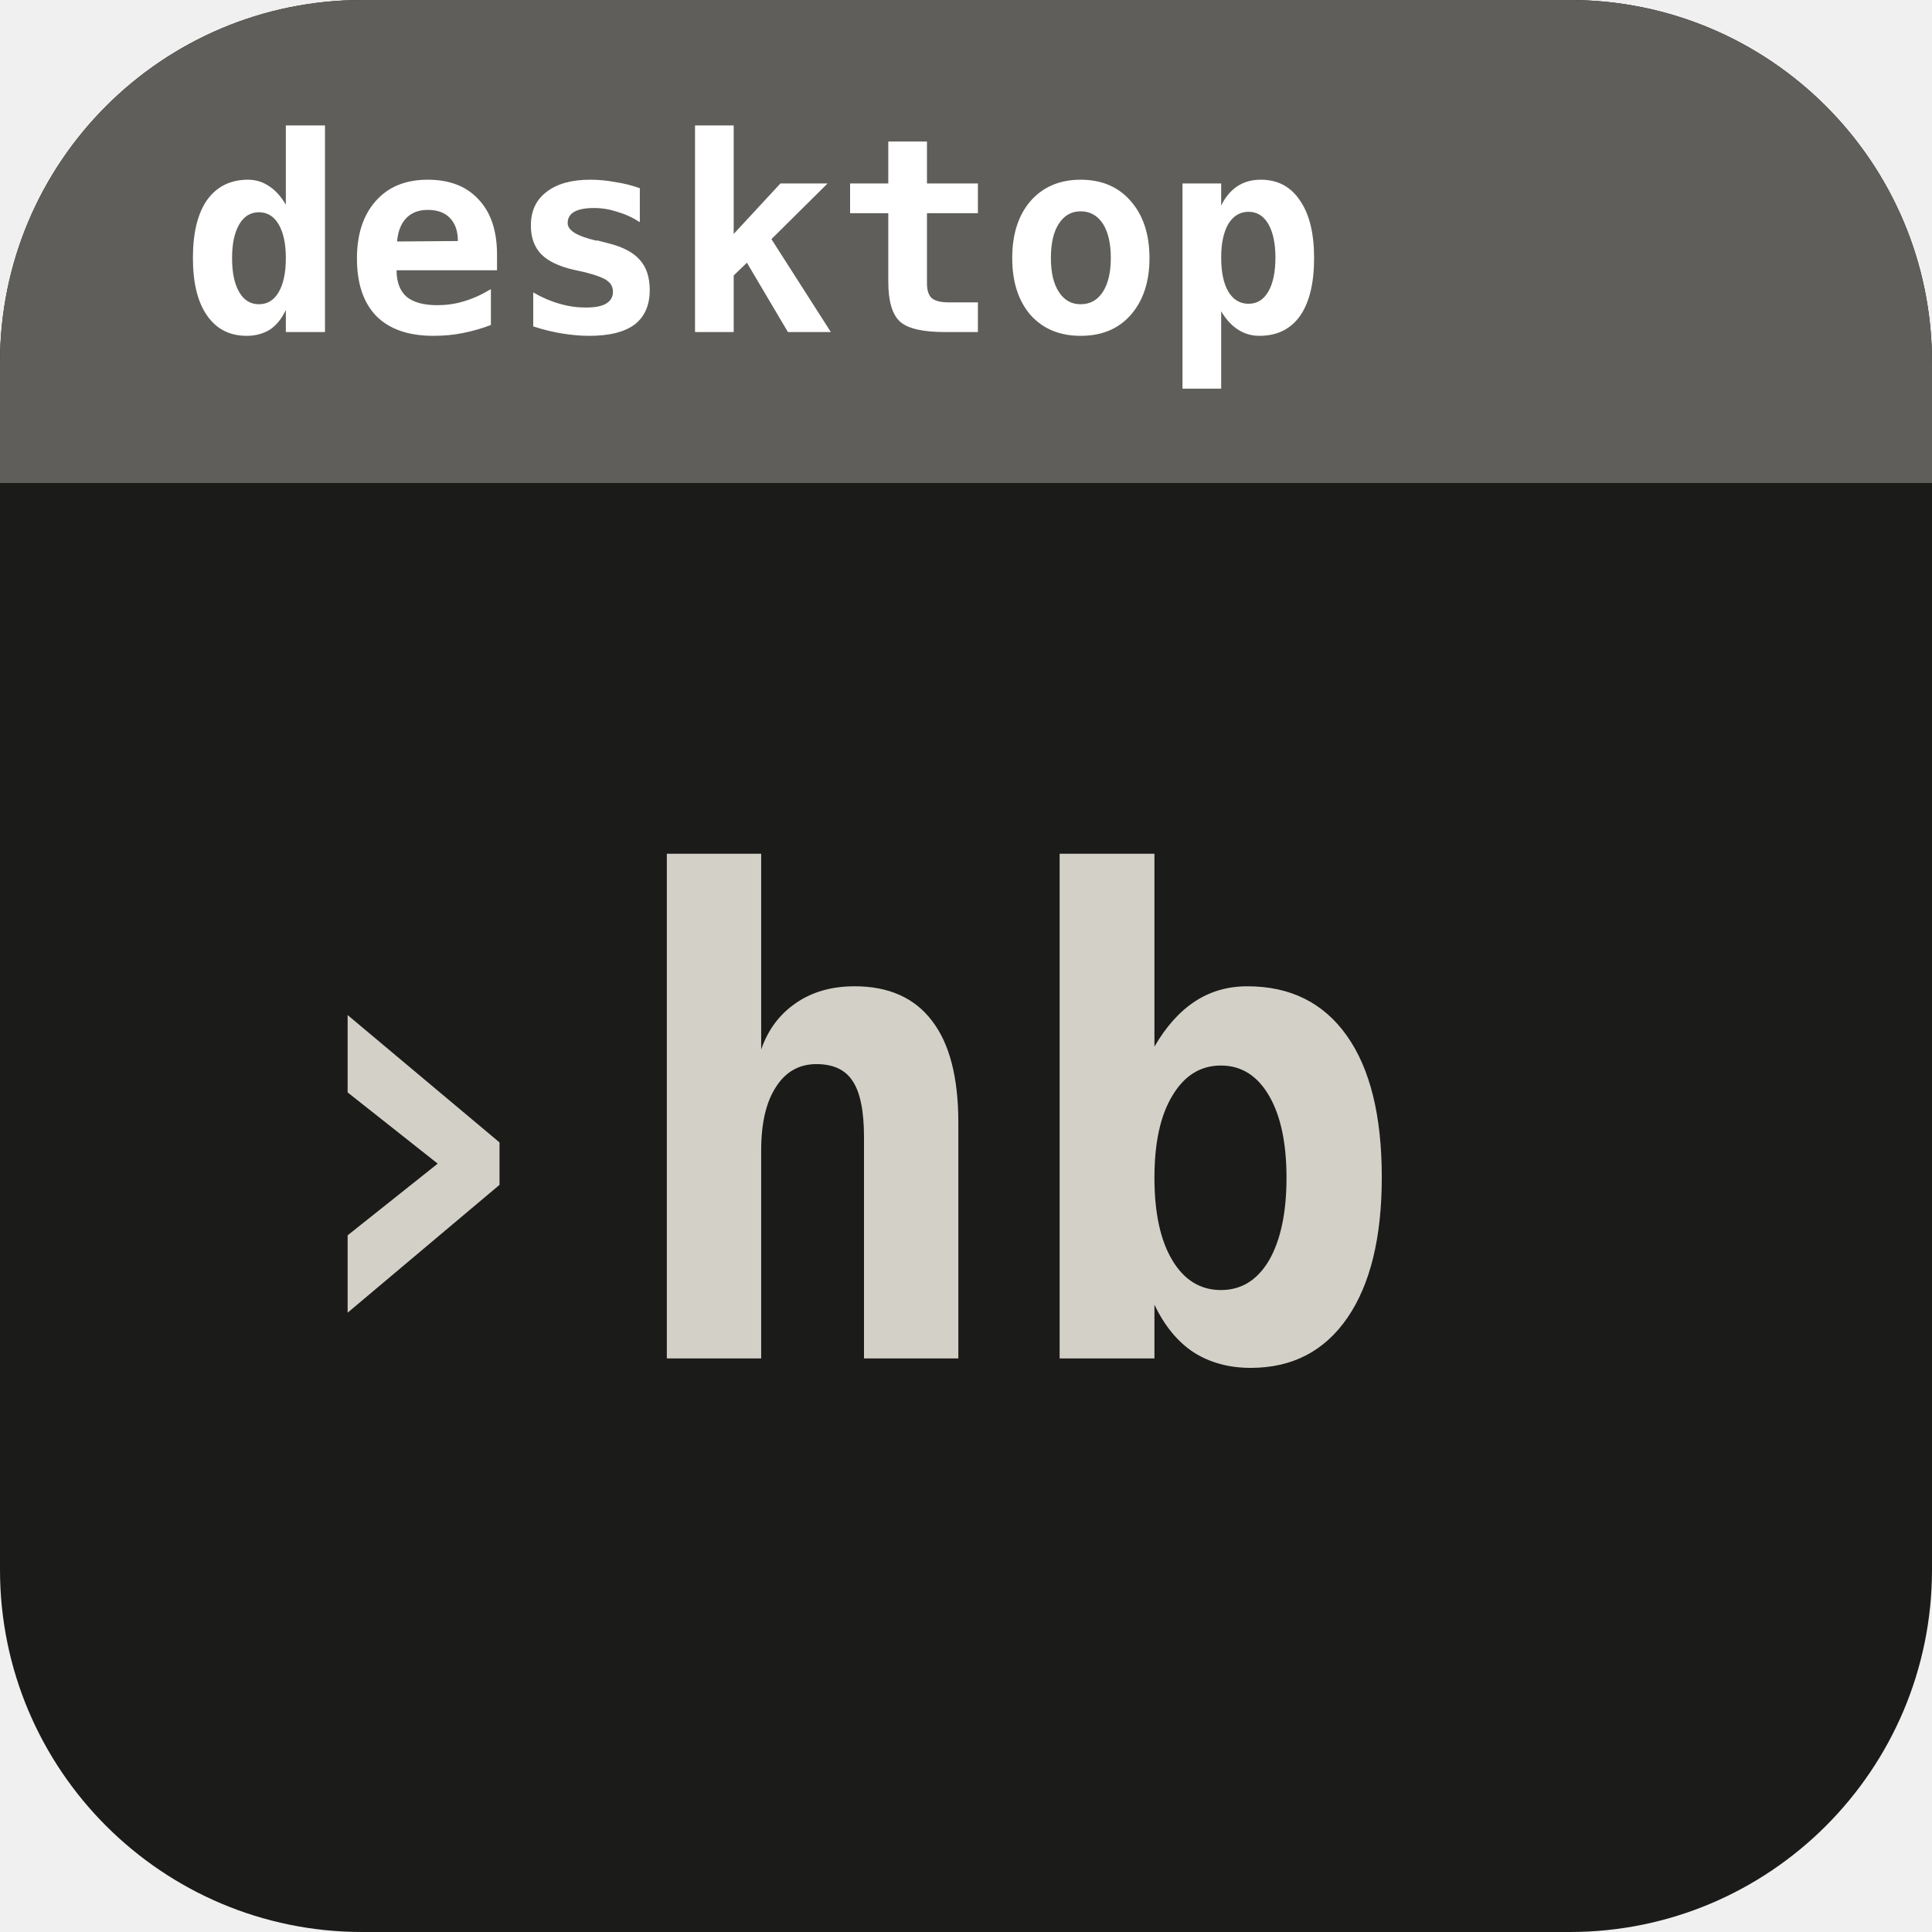
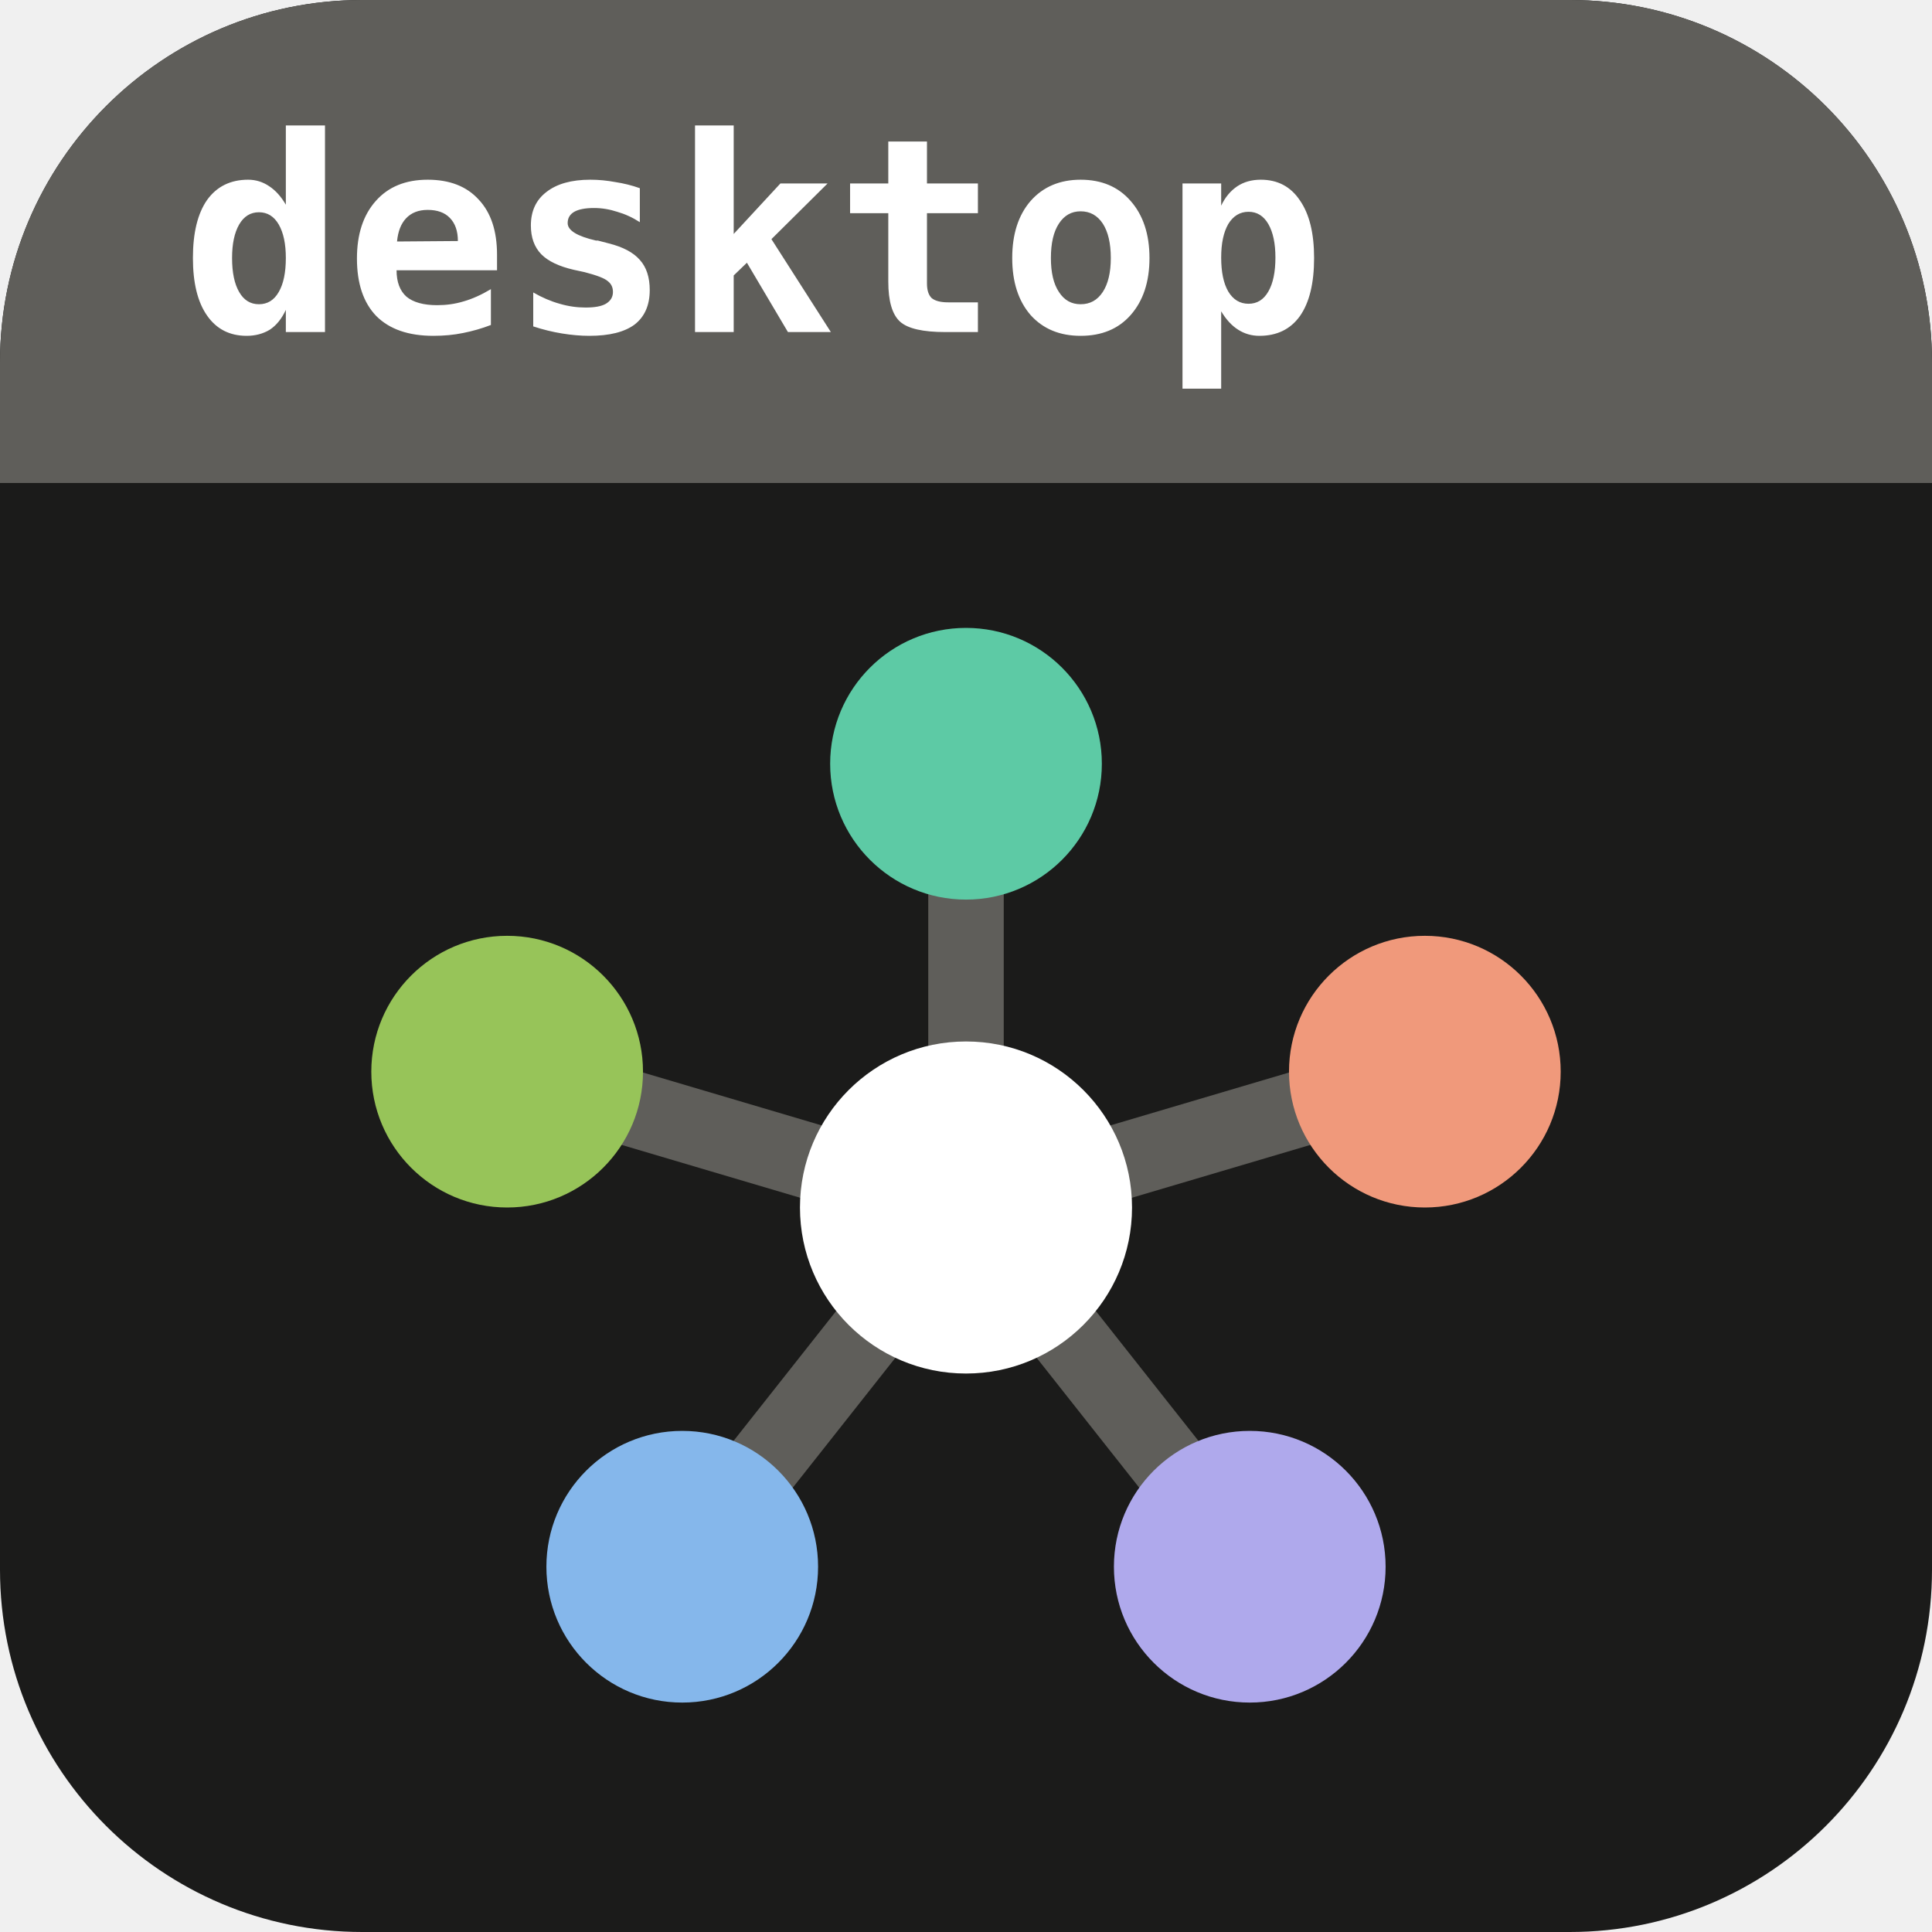
<svg xmlns="http://www.w3.org/2000/svg" viewBox="0 0 64 64">
  <rect width="64" height="64" rx="12" fill="#1B1B1A" />
  <path d="M0 12A12 12 0 0 1 12 0H52A12 12 0 0 1 64 12V16H0Z" fill="#5F5E5A" />
  <text x="6" y="11" font-family="Consolas, 'Cascadia Mono', Menlo, 'DejaVu Sans Mono', monospace" font-size="9" font-weight="700" fill="#fff">desktop</text>
-   <text x="7" y="45" font-family="Consolas, 'Cascadia Mono', Menlo, 'DejaVu Sans Mono', monospace" font-size="22" font-weight="700" fill="#D3D1C7">›hb</text>
+   <path d="M32 40L32.0 25.3" stroke="#5F5E5A" stroke-width="2.5" />
+   <path d="M32 40L47.2 35.5" stroke="#5F5E5A" stroke-width="2.5" />
+   <path d="M32 40L41.4 51.9" stroke="#5F5E5A" stroke-width="2.5" />
+   <path d="M32 40L22.6 51.9" stroke="#5F5E5A" stroke-width="2.5" />
+   <path d="M32 40L16.8 35.5" stroke="#5F5E5A" stroke-width="2.5" />
+   <circle cx="32.0" cy="25.3" r="4.5" fill="#5DCAA5" />
+   <circle cx="47.2" cy="35.5" r="4.5" fill="#F0997B" />
+   <circle cx="41.4" cy="51.9" r="4.5" fill="#AFA9EC" />
+   <circle cx="22.6" cy="51.9" r="4.5" fill="#85B7EB" />
+   <circle cx="16.8" cy="35.5" r="4.5" fill="#97C459" />
+   <circle cx="32" cy="40" r="5.5" fill="#fff" />
</svg>
